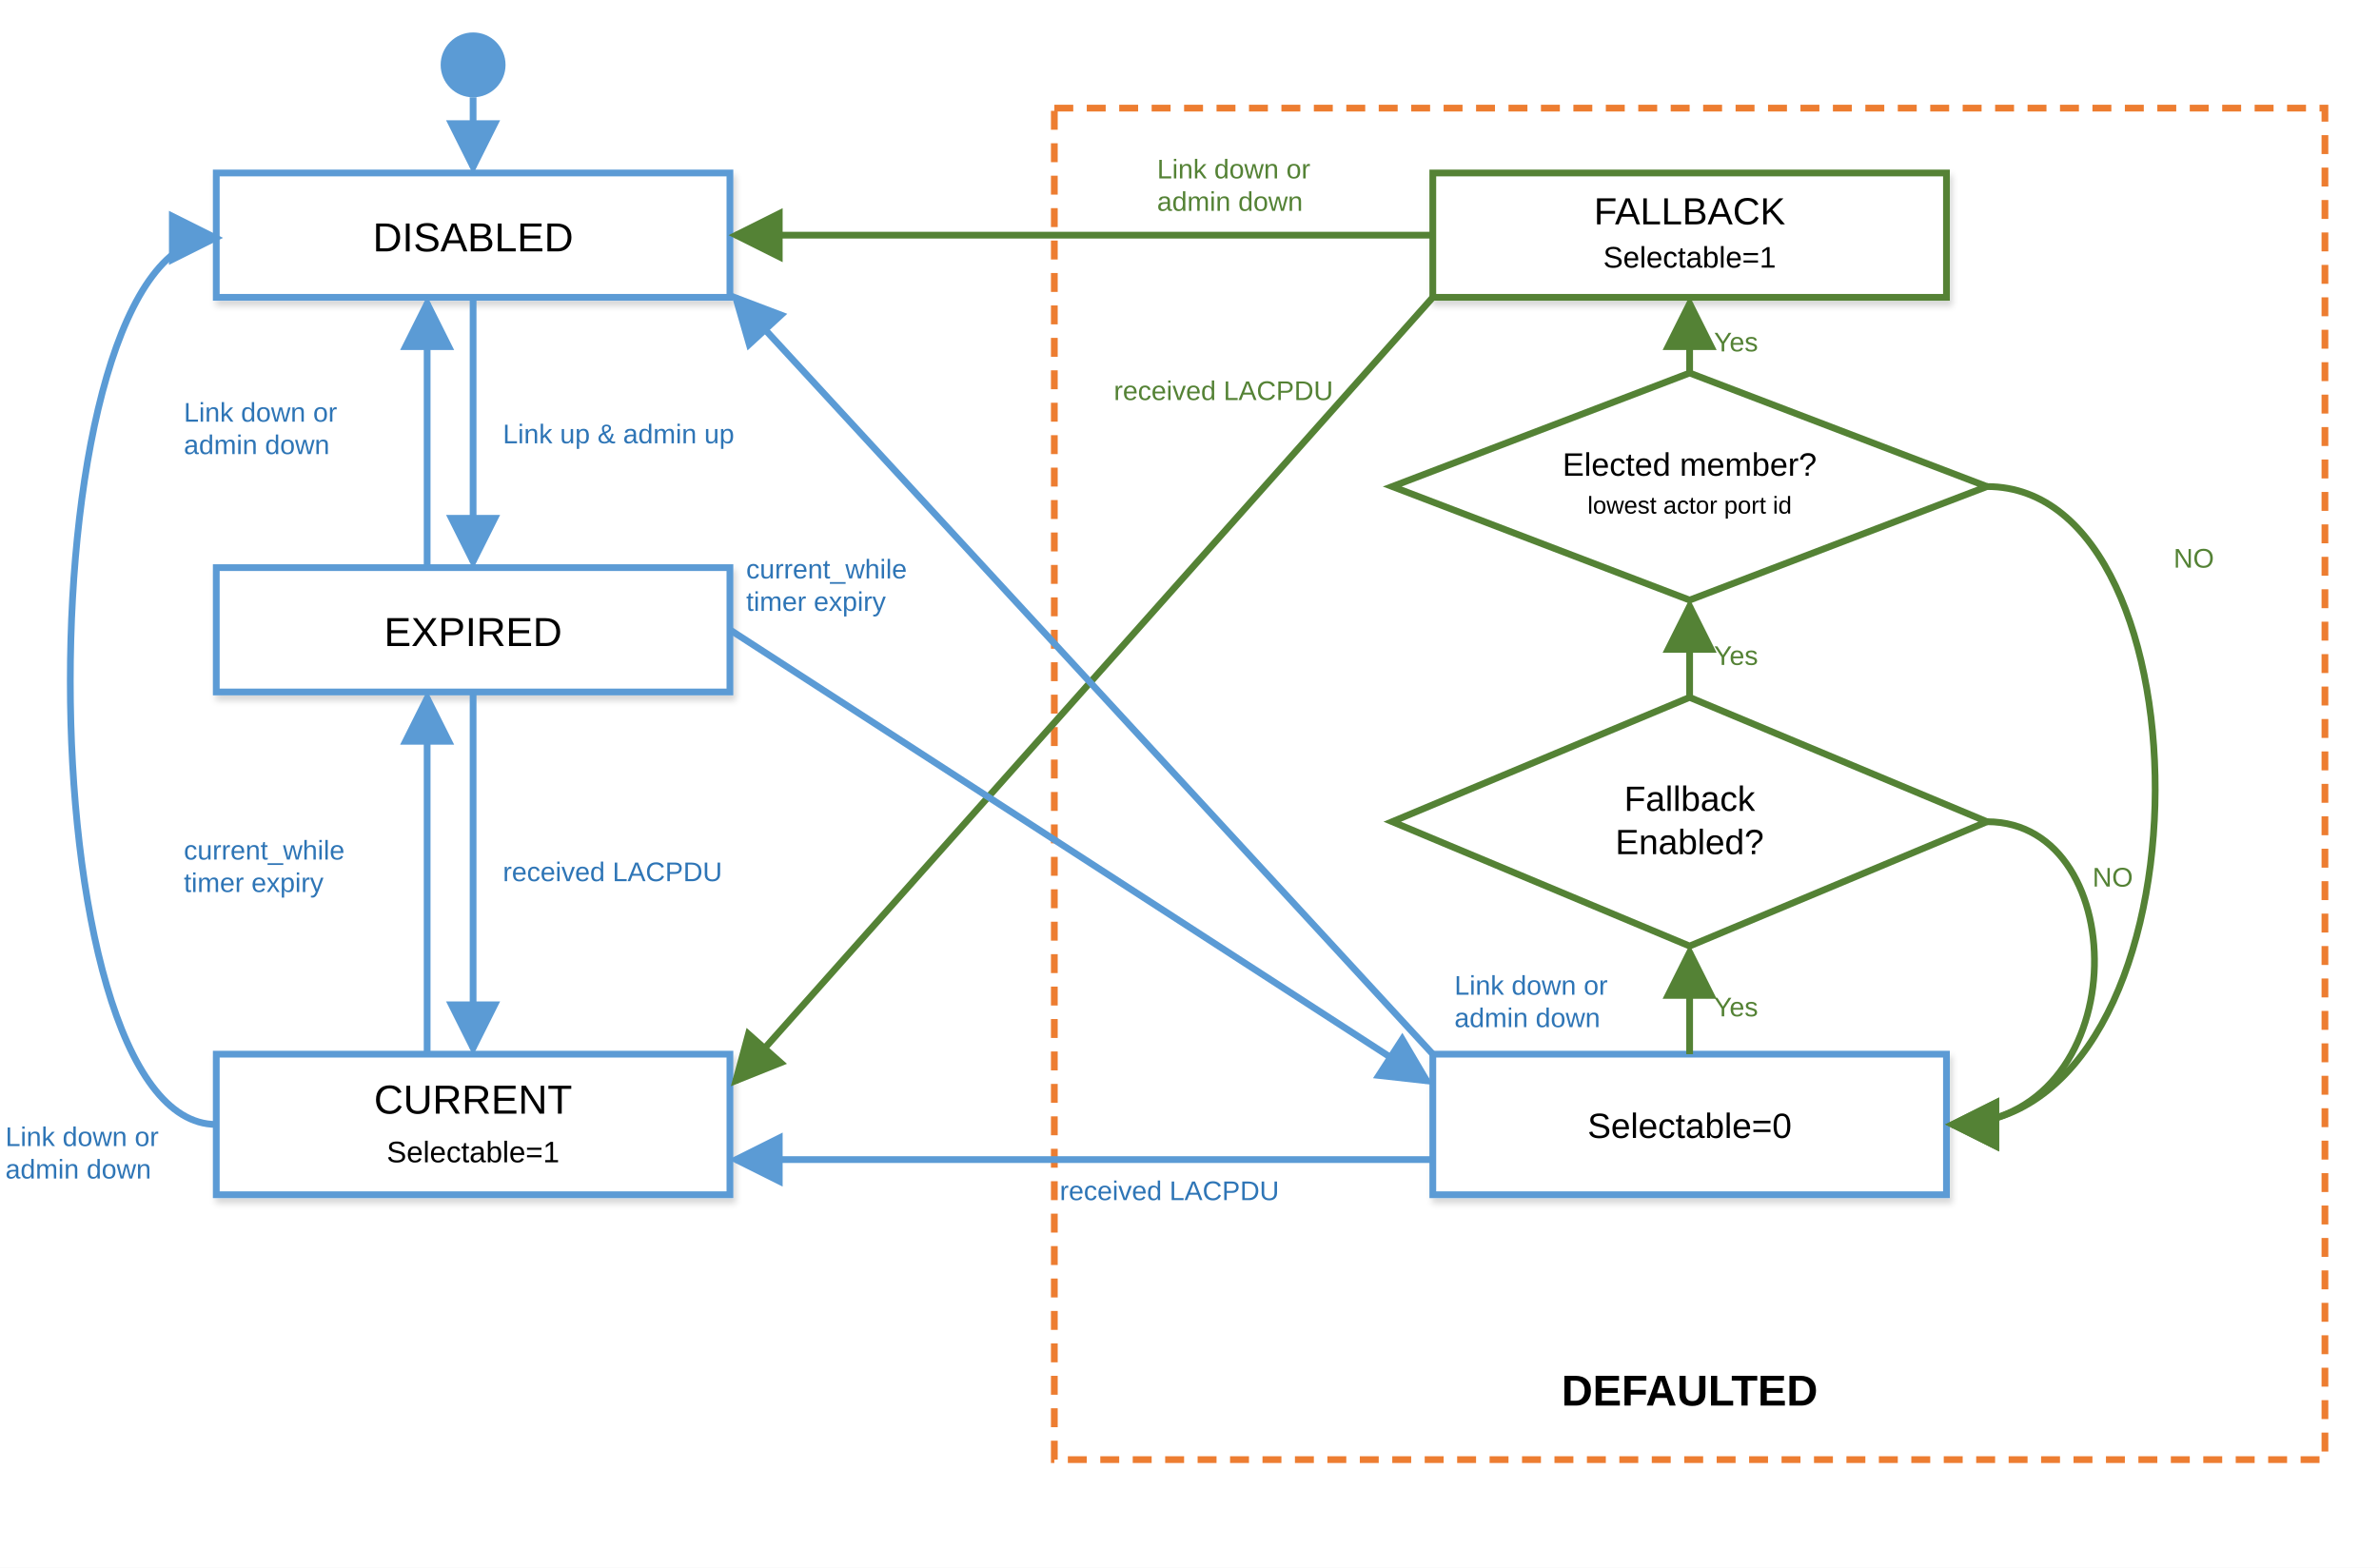
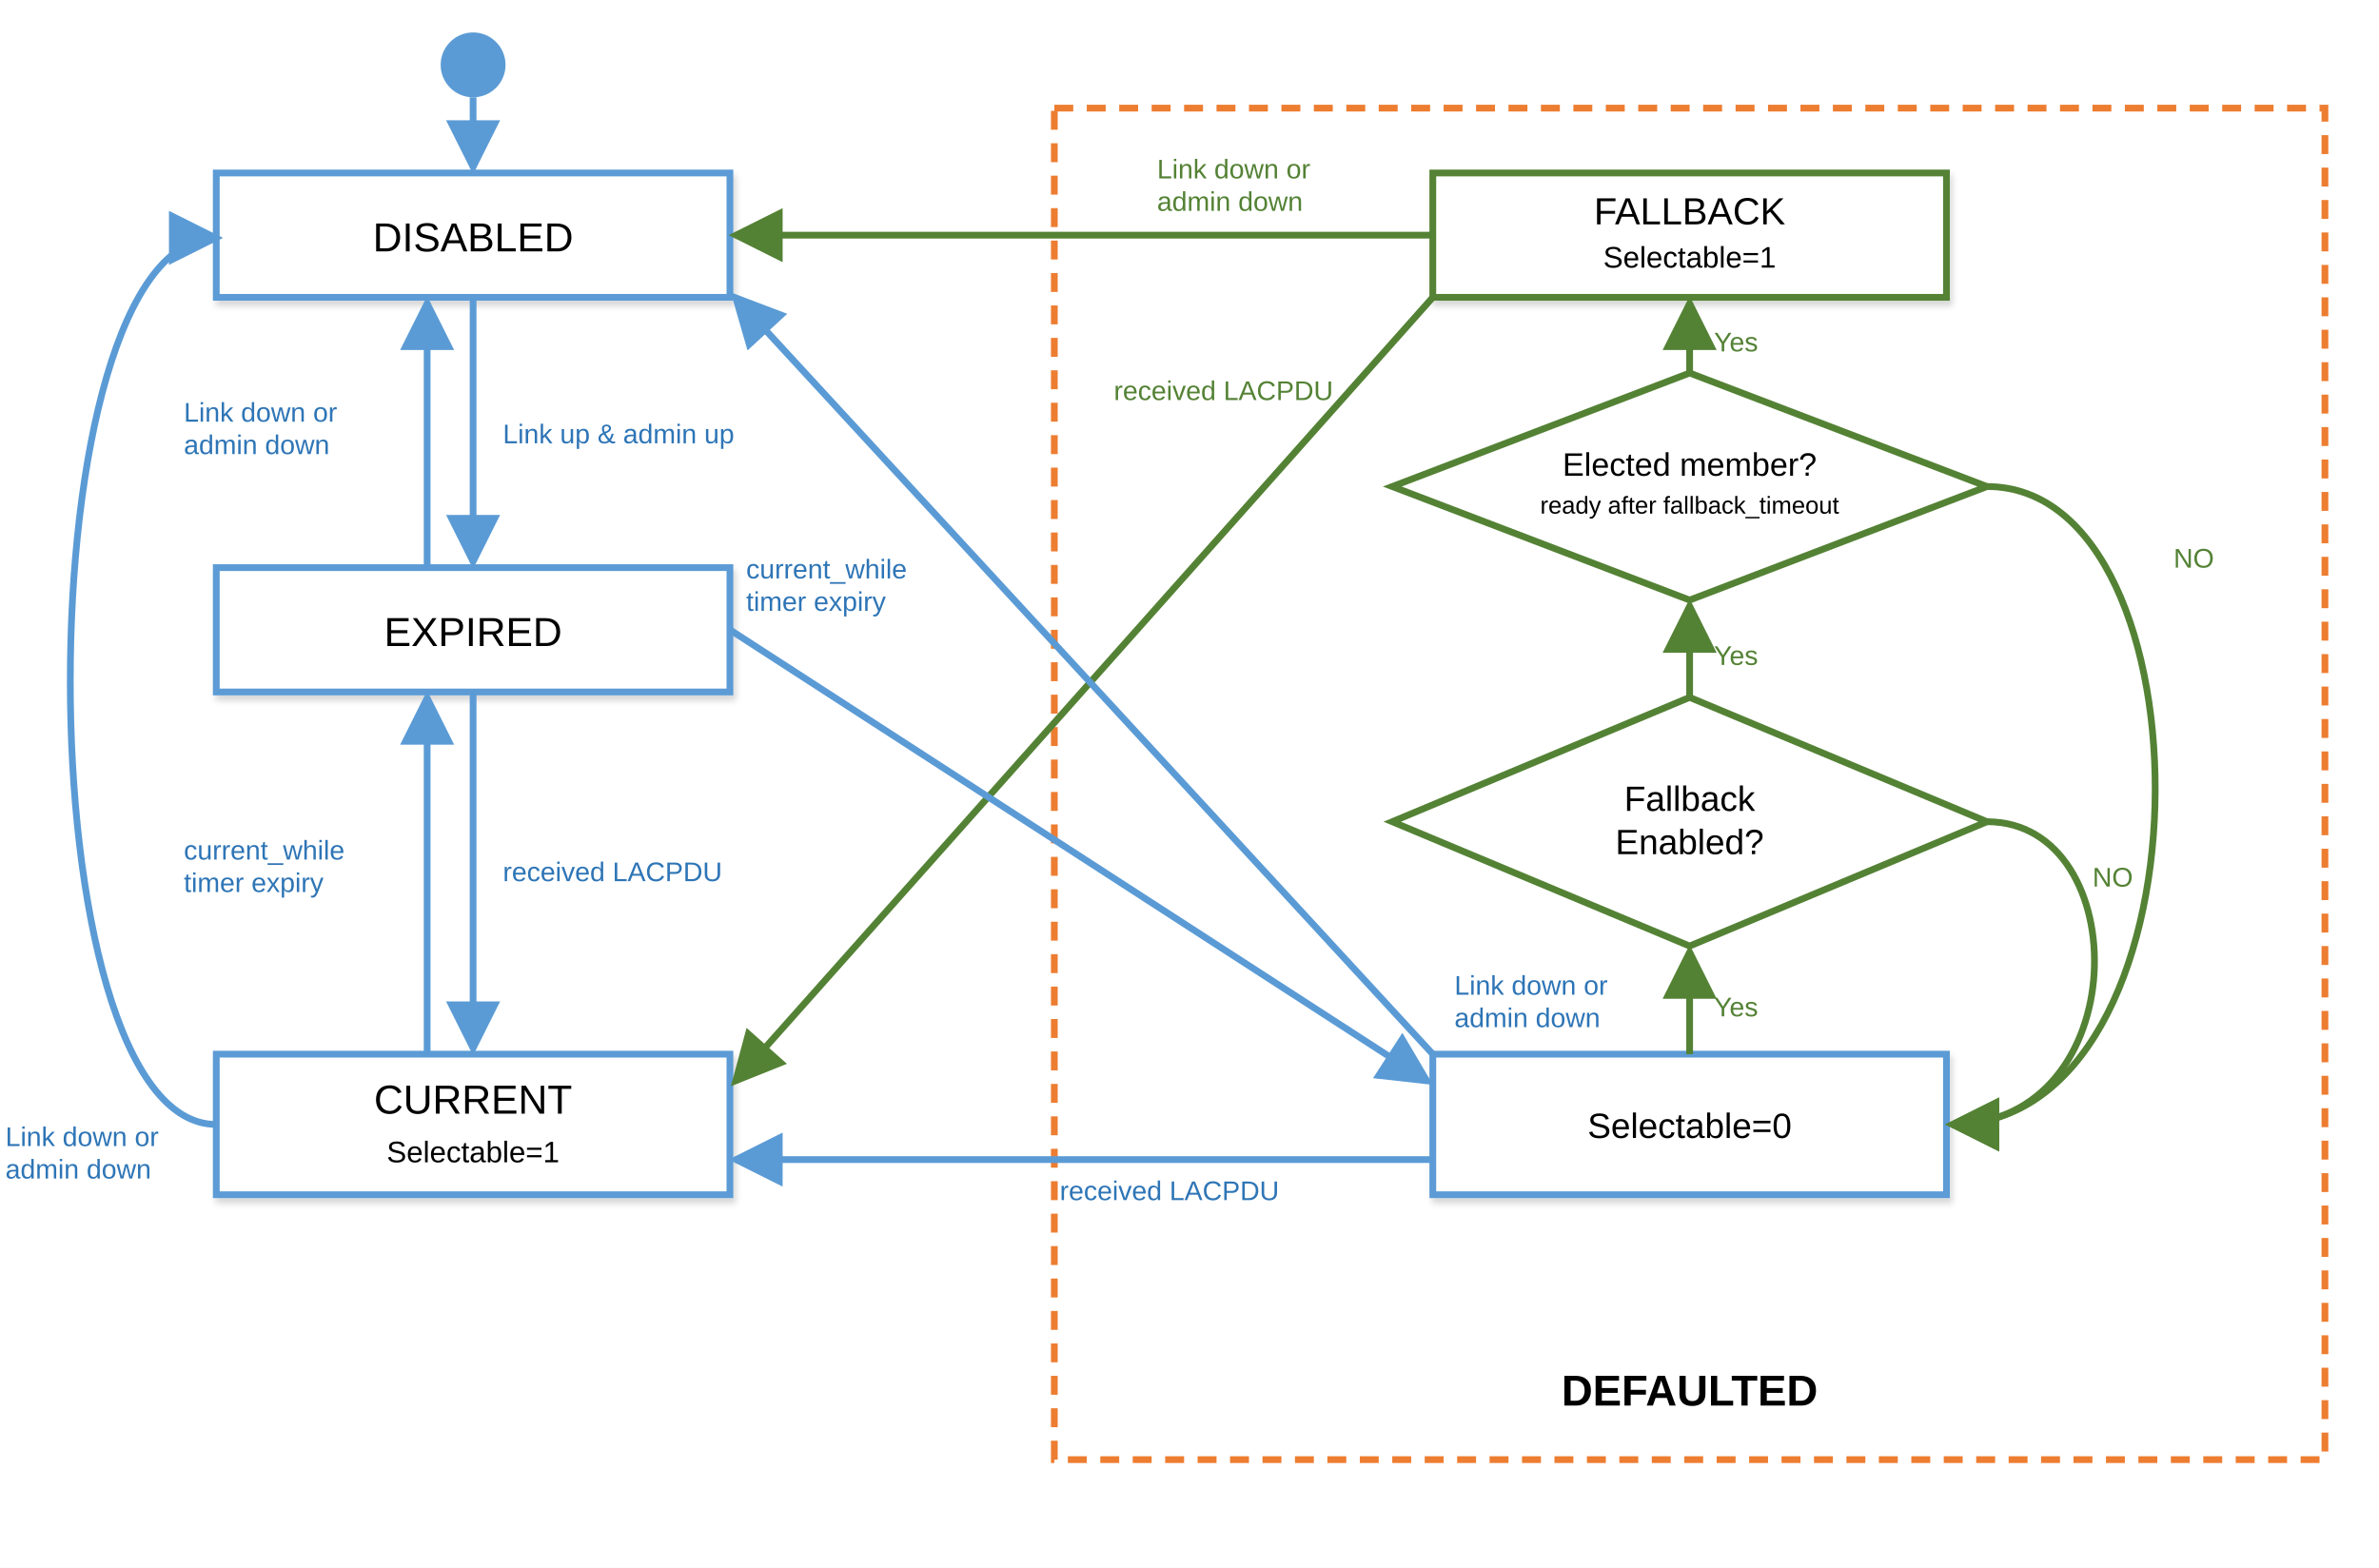
<svg xmlns="http://www.w3.org/2000/svg" width="880" height="580" viewBox="0 0 880 580">
  <rect width="880" height="580" fill="#ffffff" />
  <defs>
    <filter id="sh" x="-8%" y="-8%" width="120%" height="120%">
      <feDropShadow dx="1" dy="2" stdDeviation="1.2" flood-color="#000" flood-opacity="0.16" />
    </filter>
    <marker id="ab" markerWidth="8" markerHeight="8" refX="7" refY="4" orient="auto">
      <polygon points="0,0 8,4 0,8" fill="#5b9bd5" />
    </marker>
    <marker id="ag" markerWidth="8" markerHeight="8" refX="7" refY="4" orient="auto">
      <polygon points="0,0 8,4 0,8" fill="#548235" />
    </marker>
    <style>
      .t { font-family: Arial, Helvetica, sans-serif; fill: #000; }
      .tb { font-family: Arial, Helvetica, sans-serif; fill: #2e75b6; font-size: 10px; }
      .halo { stroke: #fff; stroke-width: 3px; paint-order: stroke; }
      .tg { font-family: Arial, Helvetica, sans-serif; fill: #548235; font-size: 10px; }
    </style>
  </defs>
  <circle cx="175" cy="24" r="12" fill="#5b9bd5" />
  <line x1="175" y1="36" x2="175" y2="62" stroke="#5b9bd5" stroke-width="2.5" marker-end="url(#ab)" />
  <rect x="80" y="64" width="190" height="46" fill="#fff" stroke="#5b9bd5" stroke-width="2.5" filter="url(#sh)" />
  <text class="t" x="175" y="93" text-anchor="middle" font-size="15">DISABLED</text>
  <rect x="80" y="210" width="190" height="46" fill="#fff" stroke="#5b9bd5" stroke-width="2.5" filter="url(#sh)" />
  <text class="t" x="175" y="239" text-anchor="middle" font-size="15">EXPIRED</text>
  <rect x="80" y="390" width="190" height="52" fill="#fff" stroke="#5b9bd5" stroke-width="2.5" filter="url(#sh)" />
  <text class="t" x="175" y="412" text-anchor="middle" font-size="15">CURRENT</text>
  <text class="t" x="175" y="430" text-anchor="middle" font-size="11">Selectable=1</text>
  <line x1="175" y1="110" x2="175" y2="208" stroke="#5b9bd5" stroke-width="2.5" marker-end="url(#ab)" />
  <text class="tb" x="186" y="164">Link up &amp; admin up</text>
  <line x1="158" y1="210" x2="158" y2="112" stroke="#5b9bd5" stroke-width="2.5" marker-end="url(#ab)" />
  <text class="tb" x="68" y="156">Link down or</text>
  <text class="tb" x="68" y="168">admin down</text>
  <line x1="175" y1="256" x2="175" y2="388" stroke="#5b9bd5" stroke-width="2.5" marker-end="url(#ab)" />
  <text class="tb" x="186" y="326">received LACPDU</text>
  <line x1="158" y1="390" x2="158" y2="258" stroke="#5b9bd5" stroke-width="2.5" marker-end="url(#ab)" />
  <text class="tb" x="68" y="318">current_while</text>
  <text class="tb" x="68" y="330">timer expiry</text>
  <path d="M80 416 C8 416 8 88 80 88" fill="none" stroke="#5b9bd5" stroke-width="2.5" marker-end="url(#ab)" />
  <text class="tb" x="2" y="424">Link down or</text>
  <text class="tb" x="2" y="436">admin down</text>
  <rect x="390" y="40" width="470" height="500" fill="#fff" stroke="#ed7d31" stroke-width="2.5" stroke-dasharray="7 5" />
  <text class="t" x="625" y="520" text-anchor="middle" font-size="16" font-weight="700">DEFAULTED</text>
  <rect x="530" y="64" width="190" height="46" fill="#fff" stroke="#548235" stroke-width="2.5" filter="url(#sh)" />
  <text class="t" x="625" y="83" text-anchor="middle" font-size="14">FALLBACK</text>
  <text class="t" x="625" y="99" text-anchor="middle" font-size="11">Selectable=1</text>
  <path d="M625 138 L735 180 L625 222 L515 180 Z" fill="#fff" stroke="#548235" stroke-width="2.5" />
  <text class="t" x="625" y="176" text-anchor="middle" font-size="12">Elected member?</text>
-   <text class="t" x="625" y="190" text-anchor="middle" font-size="9">lowest actor port id</text>
+   <text class="t" x="625" y="190" text-anchor="middle" font-size="9">ready after fallback_timeout</text>
  <path d="M625 258 L735 304 L625 350 L515 304 Z" fill="#fff" stroke="#548235" stroke-width="2.5" />
  <text class="t" x="625" y="300" text-anchor="middle" font-size="13">Fallback</text>
  <text class="t" x="625" y="316" text-anchor="middle" font-size="13">Enabled?</text>
  <rect x="530" y="390" width="190" height="52" fill="#fff" stroke="#5b9bd5" stroke-width="2.5" filter="url(#sh)" />
  <text class="t" x="625" y="421" text-anchor="middle" font-size="13">Selectable=0</text>
  <line x1="625" y1="390" x2="625" y2="352" stroke="#548235" stroke-width="2.5" marker-end="url(#ag)" />
  <text class="tg" x="634" y="376">Yes</text>
  <line x1="625" y1="258" x2="625" y2="224" stroke="#548235" stroke-width="2.5" marker-end="url(#ag)" />
  <text class="tg" x="634" y="246">Yes</text>
  <line x1="625" y1="138" x2="625" y2="112" stroke="#548235" stroke-width="2.5" marker-end="url(#ag)" />
  <text class="tg" x="634" y="130">Yes</text>
  <path d="M735 180 C820 180 820 416 722 416" fill="none" stroke="#548235" stroke-width="2.5" marker-end="url(#ag)" />
  <text class="tg" x="804" y="210">NO</text>
  <path d="M735 304 C790 304 790 416 722 416" fill="none" stroke="#548235" stroke-width="2.5" marker-end="url(#ag)" />
  <text class="tg" x="774" y="328">NO</text>
  <line x1="530" y1="87" x2="272" y2="87" stroke="#548235" stroke-width="2.5" marker-end="url(#ag)" />
  <text class="tg halo" x="428" y="66">Link down or</text>
  <text class="tg halo" x="428" y="78">admin down</text>
  <line x1="530" y1="110" x2="272" y2="400" stroke="#548235" stroke-width="2.5" marker-end="url(#ag)" />
  <text class="tg" x="412" y="148">received LACPDU</text>
  <line x1="270" y1="233" x2="528" y2="400" stroke="#5b9bd5" stroke-width="2.5" marker-end="url(#ab)" />
  <text class="tb halo" x="276" y="214">current_while</text>
  <text class="tb halo" x="276" y="226">timer expiry</text>
  <line x1="530" y1="429" x2="272" y2="429" stroke="#5b9bd5" stroke-width="2.5" marker-end="url(#ab)" />
  <text class="tb" x="392" y="444">received LACPDU</text>
  <line x1="530" y1="390" x2="272" y2="110" stroke="#5b9bd5" stroke-width="2.5" marker-end="url(#ab)" />
  <text class="tb halo" x="538" y="368">Link down or</text>
  <text class="tb halo" x="538" y="380">admin down</text>
</svg>
